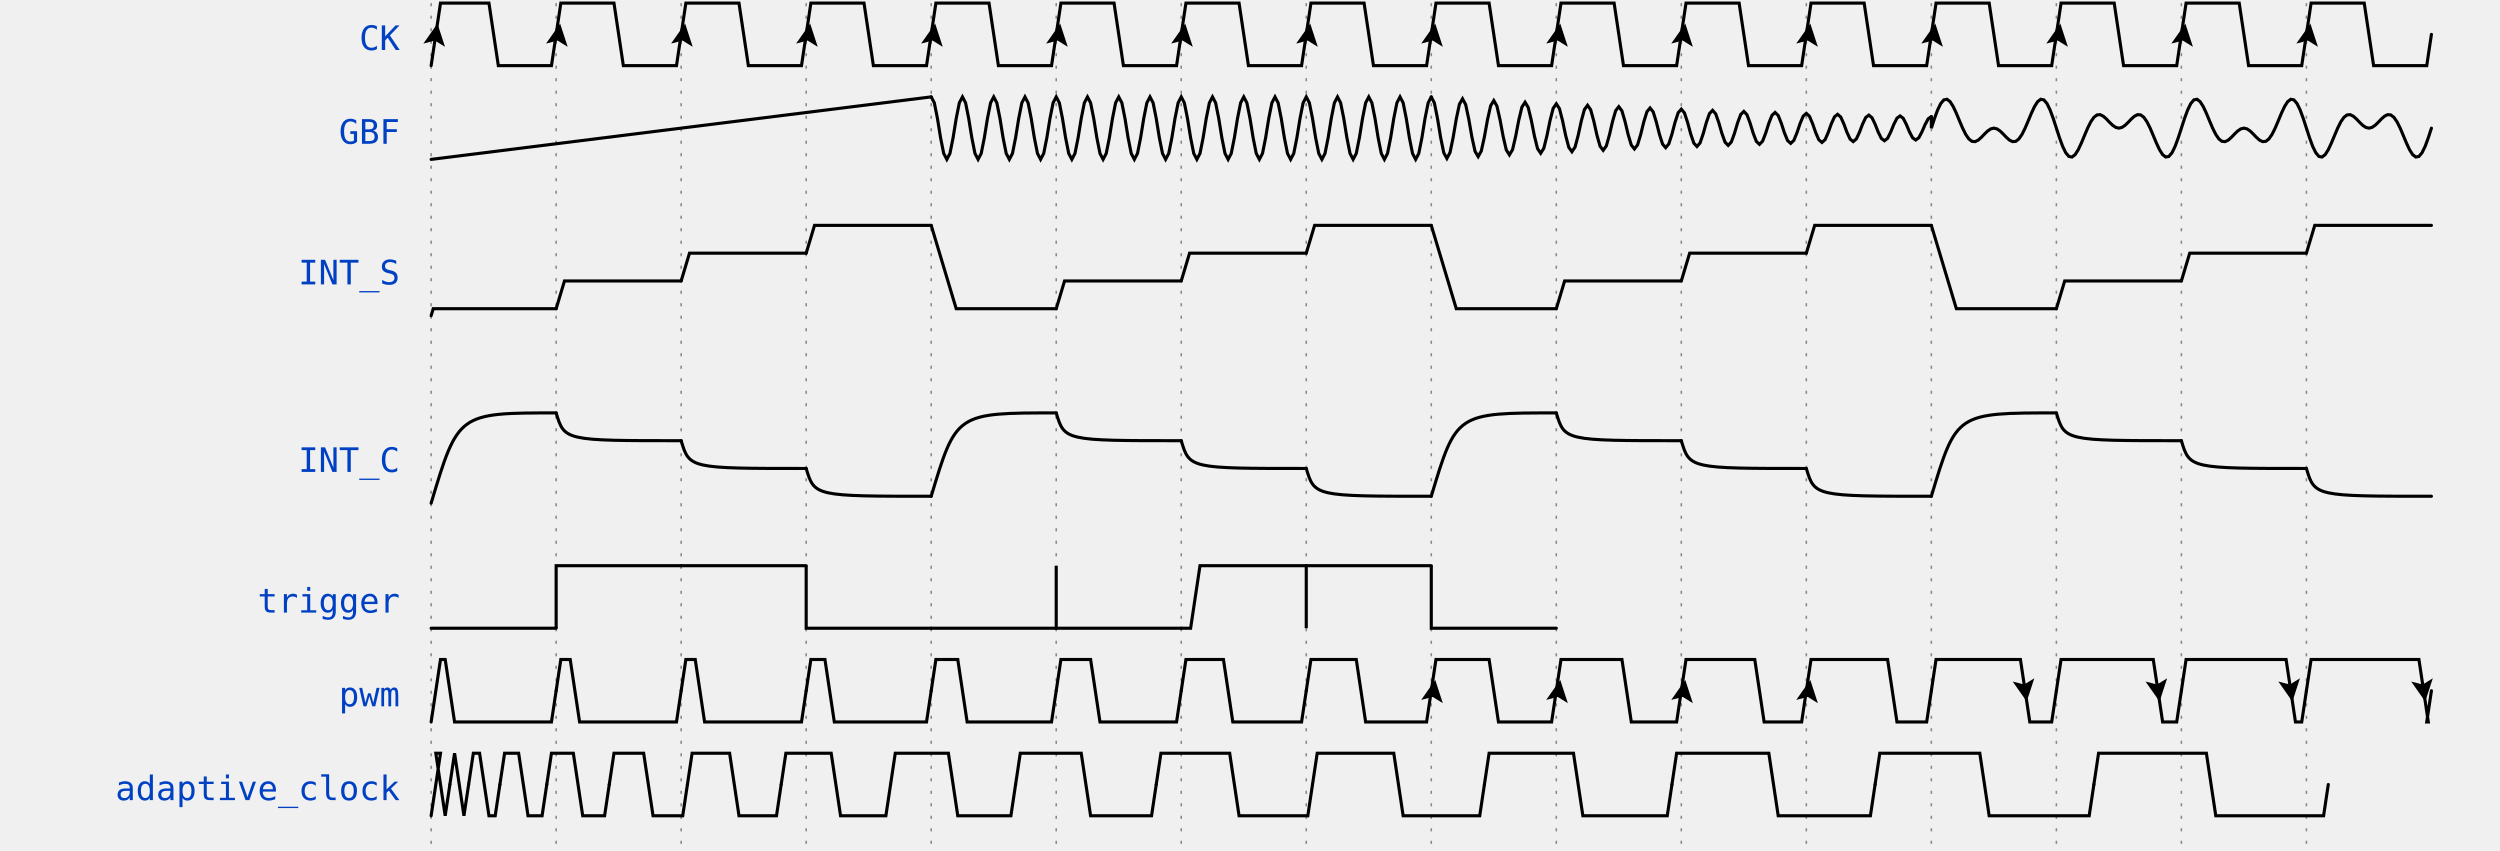
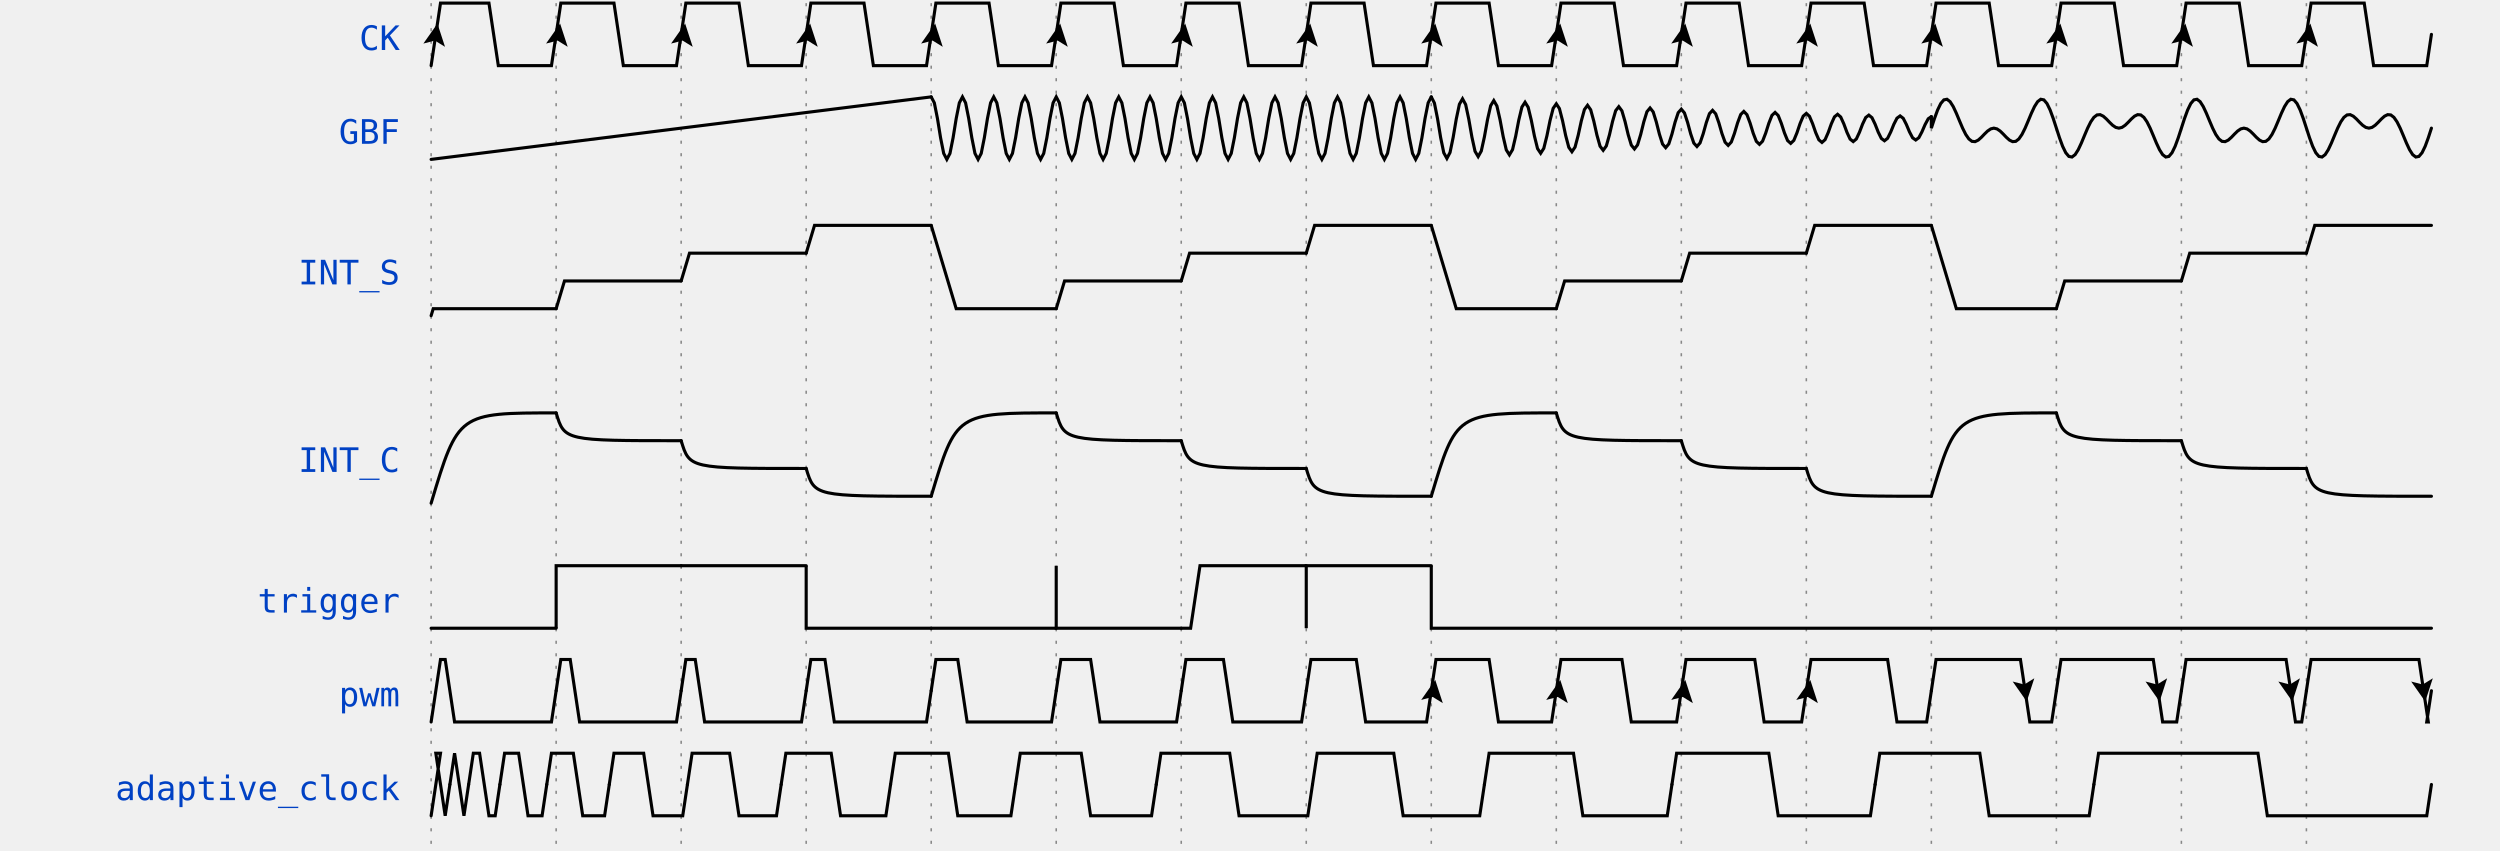
<svg xmlns="http://www.w3.org/2000/svg" width="794" height="270.0" viewBox="-1 -1 796 272.0" overflow="hidden">
  <style>
text{font-size:0.9em;
    font-style:normal;
    font-variant:normal;
    font-weight:500;
    font-stretch:normal;
    text-align:center;
    fill-opacity:1;
    font-family:fira mono, droid sans mono, monospace;}
.muted{fill:#aaa}
.warning{fill:#f6b900}
.error{fill:#f60000}
.info{fill:#0041c4}
.success{fill:#00ab00}
.h1{font-size:18.31px;font-weight:bold}
.border{stroke-width: 1.25px; stroke: #000}
.h2{font-size:14.65px;font-weight:bold}
.h3{font-size:11.72px;font-weight:bold}
.h4{font-size:9.38px;font-weight:bold}
.h5{font-size:7.50px;font-weight:bold}
.h6{font-size:6px;font-weight:bold}
.s0, .s1, .path{fill:none;
    stroke:#000;
    stroke-width:1;
    stroke-linecap:round;
    stroke-linejoin:miter;
    stroke-miterlimit:4;
    stroke-opacity:1;
    stroke-dasharray:none}
.stripe{fill:none;
    stroke:#000;
    stroke-width:0.5;
    stroke-linecap:round;
    stroke-linejoin:miter;
    stroke-miterlimit:4;
    stroke-opacity:1;
    stroke-dasharray:none}
.arrow{fill:#000000;fill-opacity:1;stroke:none}
.hide{fill:#ffffff;fill-opacity:1;stroke:2}
.s3 &gt; polygon {fill:#ffffb4;fill-opacity:1,stroke:none}
.s4 &gt; polygon {fill:#ffe0b9;fill-opacity:1,stroke:none}
.s5 &gt; polygon {fill:#b9e0ff;fill-opacity:1,stroke:none}
.ticks {stroke: rgb(136, 136, 136); stroke-width: 0.5; stroke-dasharray: 1,3;}
.edges {fill:none;stroke:#00F;stroke-width:1}
.edges.arrowhead {marker-start:url(#arrow); overflow:visible;}
.edges.arrowtail {marker-end:url(#arrow); overflow:visible;}
.edges + text {font-size:0.625em; filter: url(#solid); transform: translate(0, 2.5px);}
</style>
  <defs>
    <pattern id="diagonalHatch" width="5" height="5" patternTransform="rotate(45 0 0)" patternUnits="userSpaceOnUse">
      <line x1="0" y1="0" x2="0" y2="5" style="stroke:black; stroke-width:1" />
    </pattern>
    <marker id="arrow" viewBox="0 0 10 10" refX="10" refY="5" markerWidth="7" markerHeight="7" markerUnits="userSpaceOnUse" orient="auto-start-reverse" style="fill:#00F;">
      <path d="M 0 0 L 10 5 L 0 10 z" />
    </marker>
    <filter x="0" y="0" width="1" height="1" id="solid">
      <feFlood flood-color="white" />
      <feComposite in="SourceGraphic" />
    </filter>
  </defs>
  <g id="a">
-     <g id="ticks_4" transform="translate(135, 0)">
+     <g id="ticks_3" transform="translate(135, 0)">
      <path d="m0,0 0,270.0" class="ticks" />
      <path d="m40,0 0,270.0" class="ticks" />
      <path d="m80,0 0,270.0" class="ticks" />
      <path d="m120,0 0,270.0" class="ticks" />
      <path d="m160,0 0,270.0" class="ticks" />
      <path d="m200,0 0,270.0" class="ticks" />
      <path d="m240,0 0,270.0" class="ticks" />
      <path d="m280,0 0,270.0" class="ticks" />
      <path d="m320,0 0,270.0" class="ticks" />
      <path d="m360,0 0,270.0" class="ticks" />
      <path d="m400,0 0,270.0" class="ticks" />
      <path d="m440,0 0,270.0" class="ticks" />
      <path d="m480,0 0,270.0" class="ticks" />
      <path d="m520,0 0,270.0" class="ticks" />
      <path d="m560,0 0,270.0" class="ticks" />
      <path d="m600,0 0,270.0" class="ticks" />
    </g>
    <g id="CK" transform="translate(135, 0)">
      <text x="-10" y="15" class="info" text-anchor="end" xml:space="preserve">CK</text>
      <g data-symbol="BRICKS.Pclk" transform="translate(0, 0)" class="s2">
        <path d="M0,20 L3.0,0 L18.5,0 L21.5,20 L38.5,20 L40,10.0" class="path" />
        <path d="M 0 0 L 3.5 7 L 7 0 L 3.5 1.5z" transform="translate(-2.0, 6.5) rotate(-171.4692, 3.5, 3.5)" class="arrow" />
      </g>
      <g data-symbol="BRICKS.Pclk" transform="translate(40, 0)" class="s2">
        <path d="M0,10.0 L1.5,0 L18.5,0 L21.5,20 L38.5,20 L40,10.0" class="path" />
        <path d="M 0 0 L 3.5 7 L 7 0 L 3.5 1.5z" transform="translate(-2.75, 6.5) rotate(-171.4692, 3.5, 3.5)" class="arrow" />
      </g>
      <g data-symbol="BRICKS.Pclk" transform="translate(80, 0)" class="s2">
        <path d="M0,10.0 L1.5,0 L18.5,0 L21.5,20 L38.5,20 L40,10.0" class="path" />
        <path d="M 0 0 L 3.5 7 L 7 0 L 3.5 1.5z" transform="translate(-2.75, 6.5) rotate(-171.4692, 3.5, 3.5)" class="arrow" />
      </g>
      <g data-symbol="BRICKS.Pclk" transform="translate(120, 0)" class="s2">
        <path d="M0,10.0 L1.5,0 L18.5,0 L21.5,20 L38.5,20 L40,10.0" class="path" />
        <path d="M 0 0 L 3.5 7 L 7 0 L 3.5 1.5z" transform="translate(-2.75, 6.5) rotate(-171.4692, 3.5, 3.5)" class="arrow" />
      </g>
      <g data-symbol="BRICKS.Pclk" transform="translate(160, 0)" class="s2">
        <path d="M0,10.0 L1.5,0 L18.5,0 L21.5,20 L38.5,20 L40,10.0" class="path" />
        <path d="M 0 0 L 3.5 7 L 7 0 L 3.5 1.5z" transform="translate(-2.75, 6.5) rotate(-171.4692, 3.5, 3.5)" class="arrow" />
      </g>
      <g data-symbol="BRICKS.Pclk" transform="translate(200, 0)" class="s2">
        <path d="M0,10.0 L1.5,0 L18.5,0 L21.5,20 L38.5,20 L40,10.0" class="path" />
        <path d="M 0 0 L 3.5 7 L 7 0 L 3.5 1.5z" transform="translate(-2.75, 6.5) rotate(-171.4692, 3.5, 3.5)" class="arrow" />
      </g>
      <g data-symbol="BRICKS.Pclk" transform="translate(240, 0)" class="s2">
        <path d="M0,10.0 L1.5,0 L18.5,0 L21.5,20 L38.5,20 L40,10.0" class="path" />
        <path d="M 0 0 L 3.5 7 L 7 0 L 3.5 1.5z" transform="translate(-2.75, 6.5) rotate(-171.4692, 3.5, 3.5)" class="arrow" />
      </g>
      <g data-symbol="BRICKS.Pclk" transform="translate(280, 0)" class="s2">
        <path d="M0,10.0 L1.5,0 L18.5,0 L21.5,20 L38.5,20 L40,10.0" class="path" />
        <path d="M 0 0 L 3.5 7 L 7 0 L 3.5 1.5z" transform="translate(-2.75, 6.5) rotate(-171.4692, 3.5, 3.5)" class="arrow" />
      </g>
      <g data-symbol="BRICKS.Pclk" transform="translate(320, 0)" class="s2">
        <path d="M0,10.0 L1.5,0 L18.5,0 L21.5,20 L38.5,20 L40,10.0" class="path" />
        <path d="M 0 0 L 3.5 7 L 7 0 L 3.5 1.5z" transform="translate(-2.75, 6.5) rotate(-171.4692, 3.5, 3.5)" class="arrow" />
      </g>
      <g data-symbol="BRICKS.Pclk" transform="translate(360, 0)" class="s2">
        <path d="M0,10.0 L1.5,0 L18.5,0 L21.5,20 L38.5,20 L40,10.0" class="path" />
        <path d="M 0 0 L 3.5 7 L 7 0 L 3.5 1.5z" transform="translate(-2.75, 6.5) rotate(-171.4692, 3.5, 3.5)" class="arrow" />
      </g>
      <g data-symbol="BRICKS.Pclk" transform="translate(400, 0)" class="s2">
        <path d="M0,10.0 L1.5,0 L18.5,0 L21.5,20 L38.5,20 L40,10.0" class="path" />
        <path d="M 0 0 L 3.5 7 L 7 0 L 3.5 1.5z" transform="translate(-2.75, 6.5) rotate(-171.4692, 3.5, 3.5)" class="arrow" />
      </g>
      <g data-symbol="BRICKS.Pclk" transform="translate(440, 0)" class="s2">
        <path d="M0,10.0 L1.5,0 L18.5,0 L21.5,20 L38.5,20 L40,10.0" class="path" />
        <path d="M 0 0 L 3.5 7 L 7 0 L 3.5 1.5z" transform="translate(-2.75, 6.5) rotate(-171.4692, 3.5, 3.5)" class="arrow" />
      </g>
      <g data-symbol="BRICKS.Pclk" transform="translate(480, 0)" class="s2">
        <path d="M0,10.0 L1.5,0 L18.5,0 L21.5,20 L38.5,20 L40,10.0" class="path" />
        <path d="M 0 0 L 3.5 7 L 7 0 L 3.5 1.5z" transform="translate(-2.75, 6.5) rotate(-171.4692, 3.5, 3.5)" class="arrow" />
      </g>
      <g data-symbol="BRICKS.Pclk" transform="translate(520, 0)" class="s2">
        <path d="M0,10.0 L1.5,0 L18.5,0 L21.5,20 L38.5,20 L40,10.0" class="path" />
        <path d="M 0 0 L 3.5 7 L 7 0 L 3.5 1.5z" transform="translate(-2.75, 6.5) rotate(-171.4692, 3.5, 3.5)" class="arrow" />
      </g>
      <g data-symbol="BRICKS.Pclk" transform="translate(560, 0)" class="s2">
        <path d="M0,10.0 L1.5,0 L18.5,0 L21.5,20 L38.5,20 L40,10.0" class="path" />
        <path d="M 0 0 L 3.5 7 L 7 0 L 3.5 1.5z" transform="translate(-2.75, 6.5) rotate(-171.4692, 3.5, 3.5)" class="arrow" />
      </g>
      <g data-symbol="BRICKS.Pclk" transform="translate(600, 0)" class="s2">
        <path d="M0,10.0 L1.5,0 L18.5,0 L21.5,20 L38.5,20 L40,10.0" class="path" />
        <path d="M 0 0 L 3.5 7 L 7 0 L 3.5 1.5z" transform="translate(-2.75, 6.5) rotate(-171.4692, 3.5, 3.5)" class="arrow" />
      </g>
    </g>
    <g id="GBF" transform="translate(135, 30.0)">
      <text x="-10" y="15" class="info" text-anchor="end" xml:space="preserve">GBF</text>
      <g data-symbol="BRICKS.ana" transform="translate(0, 0)" class="s2">
        <path d="M0,20 L0,20.0 L1,19.875 L2,19.75 L3,19.625 L4,19.5 L5,19.375 L6,19.25 L7,19.125 L8,19.0 L9,18.875 L10,18.75 L11,18.625 L12,18.5 L13,18.375 L14,18.25 L15,18.125 L16,18.0 L17,17.875 L18,17.75 L19,17.625 L20,17.5 L21,17.375 L22,17.25 L23,17.125 L24,17.0 L25,16.875 L26,16.75 L27,16.625 L28,16.5 L29,16.375 L30,16.25 L31,16.125 L32,16.0 L33,15.875 L34,15.75 L35,15.625 L36,15.5 L37,15.375 L38,15.25 L39,15.125 L40,15.0 L41,14.875 L42,14.75 L43,14.625 L44,14.5 L45,14.375 L46,14.25 L47,14.125 L48,14.0 L49,13.875 L50,13.75 L51,13.625 L52,13.5 L53,13.375 L54,13.25 L55,13.125 L56,13.0 L57,12.875 L58,12.75 L59,12.625 L60,12.5 L61,12.375 L62,12.25 L63,12.125 L64,12.0 L65,11.875 L66,11.75 L67,11.625 L68,11.5 L69,11.375 L70,11.25 L71,11.125 L72,11.0 L73,10.875 L74,10.75 L75,10.625 L76,10.5 L77,10.375 L78,10.25 L79,10.125 L80,10.0 L81,9.875 L82,9.75 L83,9.625 L84,9.5 L85,9.375 L86,9.25 L87,9.125 L88,9.0 L89,8.875 L90,8.75 L91,8.625 L92,8.5 L93,8.375 L94,8.25 L95,8.125 L96,8.0 L97,7.875 L98,7.75 L99,7.625 L100,7.5 L101,7.375 L102,7.25 L103,7.125 L104,7.0 L105,6.875 L106,6.75 L107,6.625 L108,6.5 L109,6.375 L110,6.25 L111,6.125 L112,6.0 L113,5.875 L114,5.75 L115,5.625 L116,5.5 L117,5.375 L118,5.25 L119,5.125 L120,5.0 L121,4.875 L122,4.75 L123,4.625 L124,4.5 L125,4.375 L126,4.25 L127,4.125 L128,4 L129,3.875 L130,3.75 L131,3.625 L132,3.5 L133,3.375 L134,3.25 L135,3.125 L136,3.0 L137,2.875 L138,2.75 L139,2.625 L140,2.5 L141,2.375 L142,2.25 L143,2.125 L144,2.0 L145,1.875 L146,1.75 L147,1.625 L148,1.5 L149,1.375 L150,1.25 L151,1.125 L152,1.0 L153,0.875 L154,0.75 L155,0.625 L156,0.5 L157,0.375 L158,0.25 L159,0.125 L160,0.0" class="path" />
      </g>
      <g data-symbol="BRICKS.ana" transform="translate(160, 0)" class="s2">
        <path d="M0,0.0 L0,0.0 L1,1.91 L2,6.91 L3,13.09 L4,18.09 L5,20.0 L6,18.09 L7,13.09 L8,6.91 L9,1.91 L10,0.0 L11,1.91 L12,6.91 L13,13.09 L14,18.09 L15,20.0 L16,18.09 L17,13.09 L18,6.91 L19,1.91 L20,0.0 L21,1.91 L22,6.91 L23,13.09 L24,18.09 L25,20.0 L26,18.09 L27,13.09 L28,6.91 L29,1.91 L30,0.0 L31,1.91 L32,6.91 L33,13.09 L34,18.09 L35,20.0 L36,18.09 L37,13.09 L38,6.91 L39,1.91 L40,0.0 L41,1.91 L42,6.91 L43,13.09 L44,18.09 L45,20.0 L46,18.09 L47,13.09 L48,6.91 L49,1.91 L50,0.0 L51,1.91 L52,6.91 L53,13.09 L54,18.09 L55,20.0 L56,18.09 L57,13.09 L58,6.91 L59,1.91 L60,0.0 L61,1.91 L62,6.91 L63,13.09 L64,18.09 L65,20.0 L66,18.09 L67,13.09 L68,6.91 L69,1.91 L70,0.0 L71,1.91 L72,6.91 L73,13.09 L74,18.09 L75,20.0 L76,18.09 L77,13.09 L78,6.91 L79,1.91 L80,0.0 L81,1.91 L82,6.91 L83,13.09 L84,18.09 L85,20.0 L86,18.09 L87,13.09 L88,6.91 L89,1.91 L90,0.0 L91,1.91 L92,6.91 L93,13.09 L94,18.09 L95,20.0 L96,18.09 L97,13.09 L98,6.91 L99,1.91 L100,0.0 L101,1.91 L102,6.91 L103,13.09 L104,18.09 L105,20.0 L106,18.09 L107,13.09 L108,6.91 L109,1.91 L110,0.0 L111,1.91 L112,6.91 L113,13.09 L114,18.09 L115,20.0 L116,18.09 L117,13.09 L118,6.91 L119,1.91 L120,0.0 L121,1.91 L122,6.91 L123,13.09 L124,18.09 L125,20.0 L126,18.09 L127,13.09 L128,6.91 L129,1.91 L130,0.0 L131,1.91 L132,6.91 L133,13.09 L134,18.09 L135,20.0 L136,18.09 L137,13.09 L138,6.91 L139,1.91 L140,0.0 L141,1.91 L142,6.91 L143,13.09 L144,18.09 L145,20.0 L146,18.09 L147,13.09 L148,6.91 L149,1.91 L150,0.0 L151,1.91 L152,6.91 L153,13.09 L154,18.09 L155,20.0 L156,18.09 L157,13.09 L158,6.91 L159,1.91 L160,0.0" class="path" />
      </g>
      <g data-symbol="BRICKS.ana" transform="translate(320, 0)" class="s2">
        <path d="M0,0.0 L0,0.0 L1,1.96 L2,6.948 L3,13.033 L4,17.89 L5,19.692 L6,17.792 L7,12.958 L8,7.061 L9,2.352 L10,0.606 L11,2.447 L12,7.133 L13,12.849 L14,17.412 L15,19.105 L16,17.32 L17,12.779 L18,7.239 L19,2.816 L20,1.175 L21,2.905 L22,7.307 L23,12.676 L24,16.963 L25,18.553 L26,16.877 L27,12.61 L28,7.406 L29,3.251 L30,1.71 L31,3.335 L32,7.47 L33,12.514 L34,16.541 L35,18.035 L36,16.46 L37,12.452 L38,7.563 L39,3.66 L40,2.212 L41,3.739 L42,7.623 L43,12.362 L44,16.145 L45,17.548 L46,16.069 L47,12.304 L48,7.711 L49,4.044 L50,2.684 L51,4.118 L52,7.767 L53,12.219 L54,15.773 L55,17.091 L56,15.701 L57,12.164 L58,7.849 L59,4.405 L60,3.127 L61,4.474 L62,7.903 L63,12.084 L64,15.423 L65,16.661 L66,15.356 L67,12.033 L68,7.98 L69,4.744 L70,3.544 L71,4.809 L72,8.03 L73,11.958 L74,15.094 L75,16.258 L76,15.031 L77,11.91 L78,8.102 L79,5.062 L80,3.935 L81,5.124 L82,8.149 L83,11.839 L84,14.786 L85,15.879 L86,14.726 L87,11.794 L88,8.217 L89,5.361 L90,4.302 L91,5.419 L92,8.261 L93,11.728 L94,14.496 L95,15.523 L96,14.44 L97,11.685 L98,8.325 L99,5.642 L100,4.647 L101,5.697 L102,8.366 L103,11.623 L104,14.223 L105,15.188 L106,14.171 L107,11.583 L108,8.427 L109,5.907 L110,4.972 L111,5.957 L112,8.465 L113,11.525 L114,13.968 L115,14.874 L116,13.918 L117,11.487 L118,8.522 L119,6.155 L120,5.276 L121,6.202 L122,8.558 L123,11.433 L124,13.727 L125,14.578 L126,13.681 L127,11.397 L128,8.611 L129,6.388 L130,5.563 L131,6.432 L132,8.646 L133,11.346 L134,13.501 L135,14.301 L136,13.458 L137,11.313 L138,8.696 L139,6.606 L140,5.831 L141,6.649 L142,8.728 L143,11.264 L144,13.289 L145,14.04 L146,13.248 L147,11.233 L148,8.775 L149,6.812 L150,6.084 L151,6.852 L152,8.805 L153,11.188 L154,13.09 L155,13.796 L156,13.052 L157,11.158 L158,8.849 L159,7.005 L160,6.321" class="path" />
      </g>
      <g data-symbol="BRICKS.ana" transform="translate(480, 0)" class="s2">
        <path d="M0,6.321 L0,10.0 L1,6.919 L2,4.195 L3,2.133 L4,0.955 L5,0.761 L6,1.526 L7,3.102 L8,5.245 L9,7.65 L10,10 L11,12.007 L12,13.455 L13,14.227 L14,14.318 L15,13.827 L16,12.939 L17,11.889 L18,10.919 L19,10.242 L20,10.0 L21,10.242 L22,10.919 L23,11.889 L24,12.939 L25,13.827 L26,14.318 L27,14.227 L28,13.455 L29,12.007 L30,10 L31,7.65 L32,5.245 L33,3.102 L34,1.526 L35,0.761 L36,0.955 L37,2.133 L38,4.195 L39,6.919 L40,10 L41,13.081 L42,15.805 L43,17.867 L44,19.045 L45,19.239 L46,18.474 L47,16.898 L48,14.755 L49,12.35 L50,10 L51,7.993 L52,6.545 L53,5.773 L54,5.682 L55,6.173 L56,7.061 L57,8.111 L58,9.081 L59,9.758 L60,10.0 L61,9.758 L62,9.081 L63,8.111 L64,7.061 L65,6.173 L66,5.682 L67,5.773 L68,6.545 L69,7.993 L70,10 L71,12.35 L72,14.755 L73,16.898 L74,18.474 L75,19.239 L76,19.045 L77,17.867 L78,15.805 L79,13.081 L80,10 L81,6.919 L82,4.195 L83,2.133 L84,0.955 L85,0.761 L86,1.526 L87,3.102 L88,5.245 L89,7.65 L90,10 L91,12.007 L92,13.455 L93,14.227 L94,14.318 L95,13.827 L96,12.939 L97,11.889 L98,10.919 L99,10.242 L100,10.0 L101,10.242 L102,10.919 L103,11.889 L104,12.939 L105,13.827 L106,14.318 L107,14.227 L108,13.455 L109,12.007 L110,10 L111,7.65 L112,5.245 L113,3.102 L114,1.526 L115,0.761 L116,0.955 L117,2.133 L118,4.195 L119,6.919 L120,10 L121,13.081 L122,15.805 L123,17.867 L124,19.045 L125,19.239 L126,18.474 L127,16.898 L128,14.755 L129,12.35 L130,10 L131,7.993 L132,6.545 L133,5.773 L134,5.682 L135,6.173 L136,7.061 L137,8.111 L138,9.081 L139,9.758 L140,10.0 L141,9.758 L142,9.081 L143,8.111 L144,7.061 L145,6.173 L146,5.682 L147,5.773 L148,6.545 L149,7.993 L150,10 L151,12.35 L152,14.755 L153,16.898 L154,18.474 L155,19.239 L156,19.045 L157,17.867 L158,15.805 L159,13.081 L160,10" class="path" />
      </g>
    </g>
    <g id="INT_S" transform="translate(135, 60.0)">
      <text x="-10" y="30" class="info" text-anchor="end" xml:space="preserve">INT_S</text>
      <g data-symbol="BRICKS.step" transform="translate(0, 0)" class="s2">
        <path d="M0,40 L0.667,37.778 L40,37.778" class="path" />
      </g>
      <g data-symbol="BRICKS.step" transform="translate(40, 0)" class="s2">
        <path d="M0,37.778 L2.667,28.889 L40,28.889" class="path" />
      </g>
      <g data-symbol="BRICKS.step" transform="translate(80, 0)" class="s2">
        <path d="M0,28.889 L2.667,20.0 L40,20.0" class="path" />
      </g>
      <g data-symbol="BRICKS.step" transform="translate(120, 0)" class="s2">
        <path d="M0,20.0 L2.667,11.111 L40,11.111" class="path" />
      </g>
      <g data-symbol="BRICKS.step" transform="translate(160, 0)" class="s2">
        <path d="M0,11.111 L8,37.778 L40,37.778" class="path" />
      </g>
      <g data-symbol="BRICKS.step" transform="translate(200, 0)" class="s2">
        <path d="M0,37.778 L2.667,28.889 L40,28.889" class="path" />
      </g>
      <g data-symbol="BRICKS.step" transform="translate(240, 0)" class="s2">
        <path d="M0,28.889 L2.667,20.0 L40,20.0" class="path" />
      </g>
      <g data-symbol="BRICKS.step" transform="translate(280, 0)" class="s2">
        <path d="M0,20.0 L2.667,11.111 L40,11.111" class="path" />
      </g>
      <g data-symbol="BRICKS.step" transform="translate(320, 0)" class="s2">
        <path d="M0,11.111 L8,37.778 L40,37.778" class="path" />
      </g>
      <g data-symbol="BRICKS.step" transform="translate(360, 0)" class="s2">
        <path d="M0,37.778 L2.667,28.889 L40,28.889" class="path" />
      </g>
      <g data-symbol="BRICKS.step" transform="translate(400, 0)" class="s2">
        <path d="M0,28.889 L2.667,20.0 L40,20.0" class="path" />
      </g>
      <g data-symbol="BRICKS.step" transform="translate(440, 0)" class="s2">
        <path d="M0,20.0 L2.667,11.111 L40,11.111" class="path" />
      </g>
      <g data-symbol="BRICKS.step" transform="translate(480, 0)" class="s2">
        <path d="M0,11.111 L8,37.778 L40,37.778" class="path" />
      </g>
      <g data-symbol="BRICKS.step" transform="translate(520, 0)" class="s2">
        <path d="M0,37.778 L2.667,28.889 L40,28.889" class="path" />
      </g>
      <g data-symbol="BRICKS.step" transform="translate(560, 0)" class="s2">
        <path d="M0,28.889 L2.667,20.0 L40,20.0" class="path" />
      </g>
      <g data-symbol="BRICKS.step" transform="translate(600, 0)" class="s2">
        <path d="M0,20.0 L2.667,11.111 L40,11.111" class="path" />
      </g>
    </g>
    <g id="INT_C" transform="translate(135, 120.0)">
      <text x="-10" y="30" class="info" text-anchor="end" xml:space="preserve">INT_C</text>
      <g data-symbol="BRICKS.cap" transform="translate(0, 0)" class="s2">
        <path d="M0,40 C8.667,11.111 8.667,11.111 40,11.111 L40,11.111" class="path" />
      </g>
      <g data-symbol="BRICKS.cap" transform="translate(40, 0)" class="s2">
        <path d="M0,11.111 C2.667,20.0 2.667,20.0 40,20.0 L40,20.0" class="path" />
      </g>
      <g data-symbol="BRICKS.cap" transform="translate(80, 0)" class="s2">
        <path d="M0,20.0 C2.667,28.889 2.667,28.889 40,28.889 L40,28.889" class="path" />
      </g>
      <g data-symbol="BRICKS.cap" transform="translate(120, 0)" class="s2">
        <path d="M0,28.889 C2.667,37.778 2.667,37.778 40,37.778 L40,37.778" class="path" />
      </g>
      <g data-symbol="BRICKS.cap" transform="translate(160, 0)" class="s2">
        <path d="M0,37.778 C8,11.111 8,11.111 40,11.111 L40,11.111" class="path" />
      </g>
      <g data-symbol="BRICKS.cap" transform="translate(200, 0)" class="s2">
        <path d="M0,11.111 C2.667,20.0 2.667,20.0 40,20.0 L40,20.0" class="path" />
      </g>
      <g data-symbol="BRICKS.cap" transform="translate(240, 0)" class="s2">
        <path d="M0,20.0 C2.667,28.889 2.667,28.889 40,28.889 L40,28.889" class="path" />
      </g>
      <g data-symbol="BRICKS.cap" transform="translate(280, 0)" class="s2">
        <path d="M0,28.889 C2.667,37.778 2.667,37.778 40,37.778 L40,37.778" class="path" />
      </g>
      <g data-symbol="BRICKS.cap" transform="translate(320, 0)" class="s2">
        <path d="M0,37.778 C8,11.111 8,11.111 40,11.111 L40,11.111" class="path" />
      </g>
      <g data-symbol="BRICKS.cap" transform="translate(360, 0)" class="s2">
        <path d="M0,11.111 C2.667,20.0 2.667,20.0 40,20.0 L40,20.0" class="path" />
      </g>
      <g data-symbol="BRICKS.cap" transform="translate(400, 0)" class="s2">
        <path d="M0,20.0 C2.667,28.889 2.667,28.889 40,28.889 L40,28.889" class="path" />
      </g>
      <g data-symbol="BRICKS.cap" transform="translate(440, 0)" class="s2">
        <path d="M0,28.889 C2.667,37.778 2.667,37.778 40,37.778 L40,37.778" class="path" />
      </g>
      <g data-symbol="BRICKS.cap" transform="translate(480, 0)" class="s2">
        <path d="M0,37.778 C8,11.111 8,11.111 40,11.111 L40,11.111" class="path" />
      </g>
      <g data-symbol="BRICKS.cap" transform="translate(520, 0)" class="s2">
        <path d="M0,11.111 C2.667,20.0 2.667,20.0 40,20.0 L40,20.0" class="path" />
      </g>
      <g data-symbol="BRICKS.cap" transform="translate(560, 0)" class="s2">
        <path d="M0,20.0 C2.667,28.889 2.667,28.889 40,28.889 L40,28.889" class="path" />
      </g>
      <g data-symbol="BRICKS.cap" transform="translate(600, 0)" class="s2">
        <path d="M0,28.889 C2.667,37.778 2.667,37.778 40,37.778 L40,37.778" class="path" />
      </g>
    </g>
    <g id="trigger" transform="translate(135, 180.0)">
      <text x="-10" y="15" class="info" text-anchor="end" xml:space="preserve">trigger</text>
      <g data-symbol="BRICKS.zero" transform="translate(0, 0)" class="s2">
        <path d="M0,20 L3,20 L6,20 L40,20" class="path" />
      </g>
      <g data-symbol="BRICKS.imp" transform="translate(40, 0)" class="s2">
        <path d="M0,0 L0,20 L0,0 L40,0" class="path" />
      </g>
      <g data-symbol="BRICKS.one" transform="translate(80, 0)" class="s2">
        <path d="M0,0 L3,0 L6,0 L40,0" class="path" />
      </g>
      <g data-symbol="BRICKS.Imp" transform="translate(120, 0)" class="s2">
        <path d="M0,20 L0,0 L0,20 L40,20" class="path" />
      </g>
      <g data-symbol="BRICKS.zero" transform="translate(160, 0)" class="s2">
        <path d="M0,20 L3,20 L6,20 L40,20" class="path" />
      </g>
      <g data-symbol="BRICKS.Imp" transform="translate(200, 0)" class="s2">
        <path d="M0,20 L0,0 L0,20 L40,20" class="path" />
      </g>
      <g data-symbol="BRICKS.one" transform="translate(240, 0)" class="s2">
        <path d="M0,20 L3,20 L6,0 L40,0" class="path" />
      </g>
      <g data-symbol="BRICKS.imp" transform="translate(280, 0)" class="s2">
        <path d="M0,0 L0,20 L0,0 L40,0" class="path" />
      </g>
      <g data-symbol="BRICKS.Imp" transform="translate(320, 0)" class="s2">
-         <path d="M0,20 L0,0 L0,20 L40,20" class="path" />
+         <path d="M0,20 L0,0 L0,20 L320,20" class="path" />
      </g>
    </g>
    <g id="pwm" transform="translate(135, 210.0)">
      <text x="-10" y="15" class="info" text-anchor="end" xml:space="preserve">pwm</text>
      <g data-symbol="BRICKS.pclk" transform="translate(0, 0)" class="s2">
        <path d="M0,20 L3.0,0 L4.5,0 L7.5,20 L38.5,20 L40,10.0" class="path" />
      </g>
      <g data-symbol="BRICKS.pclk" transform="translate(40, 0)" class="s2">
        <path d="M0,10.0 L1.5,0 L4.5,0 L7.5,20 L38.5,20 L40,10.0" class="path" />
      </g>
      <g data-symbol="BRICKS.pclk" transform="translate(80, 0)" class="s2">
        <path d="M0,10.0 L1.5,0 L4.5,0 L7.5,20 L38.5,20 L40,10.0" class="path" />
      </g>
      <g data-symbol="BRICKS.pclk" transform="translate(120, 0)" class="s2">
        <path d="M0,10.0 L1.5,0 L6.0,0 L9.0,20 L38.5,20 L40,10.0" class="path" />
      </g>
      <g data-symbol="BRICKS.nclk" transform="translate(160, 0)" class="s2">
        <path d="M0,10.0 L1.5,0 L8.5,0 L11.5,20 L38.5,20 L40,10.0" class="path" />
      </g>
      <g data-symbol="BRICKS.nclk" transform="translate(200, 0)" class="s2">
        <path d="M0,10.0 L1.5,0 L11.0,0 L14.0,20 L38.5,20 L40,10.0" class="path" />
      </g>
      <g data-symbol="BRICKS.nclk" transform="translate(240, 0)" class="s2">
        <path d="M0,10.0 L1.5,0 L13.5,0 L16.5,20 L38.5,20 L40,10.0" class="path" />
      </g>
      <g data-symbol="BRICKS.nclk" transform="translate(280, 0)" class="s2">
        <path d="M0,10.0 L1.5,0 L16.0,0 L19.0,20 L38.5,20 L40,10.0" class="path" />
      </g>
      <g data-symbol="BRICKS.Pclk" transform="translate(320, 0)" class="s2">
        <path d="M0,10.0 L1.5,0 L18.5,0 L21.5,20 L38.5,20 L40,10.0" class="path" />
        <path d="M 0 0 L 3.5 7 L 7 0 L 3.5 1.5z" transform="translate(-2.75, 6.5) rotate(-171.4692, 3.5, 3.5)" class="arrow" />
      </g>
      <g data-symbol="BRICKS.Pclk" transform="translate(360, 0)" class="s2">
        <path d="M0,10.0 L1.5,0 L21.0,0 L24.0,20 L38.5,20 L40,10.0" class="path" />
        <path d="M 0 0 L 3.5 7 L 7 0 L 3.5 1.5z" transform="translate(-2.75, 6.5) rotate(-171.4692, 3.5, 3.5)" class="arrow" />
      </g>
      <g data-symbol="BRICKS.Pclk" transform="translate(400, 0)" class="s2">
        <path d="M0,10.0 L1.5,0 L23.5,0 L26.5,20 L38.5,20 L40,10.0" class="path" />
        <path d="M 0 0 L 3.5 7 L 7 0 L 3.5 1.5z" transform="translate(-2.75, 6.5) rotate(-171.4692, 3.5, 3.5)" class="arrow" />
      </g>
      <g data-symbol="BRICKS.Pclk" transform="translate(440, 0)" class="s2">
        <path d="M0,10.0 L1.5,0 L26.0,0 L29.0,20 L38.5,20 L40,10.0" class="path" />
        <path d="M 0 0 L 3.5 7 L 7 0 L 3.5 1.5z" transform="translate(-2.75, 6.5) rotate(-171.4692, 3.5, 3.5)" class="arrow" />
      </g>
      <g data-symbol="BRICKS.Nclk" transform="translate(480, 0)" class="s2">
        <path d="M0,10.0 L1.5,0 L28.5,0 L31.5,20 L38.5,20 L40,10.0" class="path" />
        <path d="M 0 0 L 3.5 7 L 7 0 L 3.5 1.5z" transform="translate(26.5, 6.5) rotate(-8.530766, 3.5, 3.5)" class="arrow" />
      </g>
      <g data-symbol="BRICKS.Nclk" transform="translate(520, 0)" class="s2">
        <path d="M0,10.0 L1.5,0 L31.0,0 L34.0,20 L38.5,20 L40,10.0" class="path" />
        <path d="M 0 0 L 3.5 7 L 7 0 L 3.5 1.5z" transform="translate(29.0, 6.5) rotate(-8.530766, 3.5, 3.5)" class="arrow" />
      </g>
      <g data-symbol="BRICKS.Nclk" transform="translate(560, 0)" class="s2">
        <path d="M0,10.0 L1.5,0 L33.5,0 L36.5,20 L38.5,20 L40,10.0" class="path" />
        <path d="M 0 0 L 3.5 7 L 7 0 L 3.5 1.5z" transform="translate(31.5, 6.5) rotate(-8.530766, 3.5, 3.5)" class="arrow" />
      </g>
      <g data-symbol="BRICKS.Nclk" transform="translate(600, 0)" class="s2">
        <path d="M0,10.0 L1.5,0 L36.0,0 L39.0,20 L38.5,20 L40,10.0" class="path" />
        <path d="M 0 0 L 3.5 7 L 7 0 L 3.5 1.5z" transform="translate(34.0, 6.5) rotate(-8.530766, 3.5, 3.5)" class="arrow" />
      </g>
    </g>
    <g id="adaptive_clock" transform="translate(135, 240.0)">
      <text x="-10" y="15" class="info" text-anchor="end" xml:space="preserve">adaptive_clock</text>
      <g data-symbol="BRICKS.pclk" transform="translate(0, 0)" class="s2">
        <path d="M0,20 L3.0,0 L1.5,0 L4.5,20 L4.5,20 L6.0,10.0" class="path" />
      </g>
      <g data-symbol="BRICKS.pclk" transform="translate(6.0, 0)" class="s2">
        <path d="M0,10.0 L1.5,0 L1.5,0 L4.5,20 L4.5,20 L6.0,10.0" class="path" />
      </g>
      <g data-symbol="BRICKS.pclk" transform="translate(12.0, 0)" class="s2">
        <path d="M0,10.0 L1.5,0 L3.5,0 L6.5,20 L8.5,20 L10.0,10.0" class="path" />
      </g>
      <g data-symbol="BRICKS.pclk" transform="translate(22.0, 0)" class="s2">
        <path d="M0,10.0 L1.5,0 L6.0,0 L9.0,20 L13.5,20 L15.0,10.0" class="path" />
      </g>
      <g data-symbol="BRICKS.pclk" transform="translate(37.0, 0)" class="s2">
        <path d="M0,10.0 L1.5,0 L8.5,0 L11.5,20 L18.5,20 L20.0,10.0" class="path" />
      </g>
      <g data-symbol="BRICKS.pclk" transform="translate(57.0, 0)" class="s2">
        <path d="M0,10.0 L1.5,0 L11.0,0 L14.0,20 L23.5,20 L25.0,10.0" class="path" />
      </g>
      <g data-symbol="BRICKS.pclk" transform="translate(82.0, 0)" class="s2">
        <path d="M0,10.0 L1.5,0 L13.5,0 L16.5,20 L28.5,20 L30.0,10.0" class="path" />
      </g>
      <g data-symbol="BRICKS.pclk" transform="translate(112.0, 0)" class="s2">
        <path d="M0,10.0 L1.5,0 L16.0,0 L19.0,20 L33.5,20 L35.0,10.0" class="path" />
      </g>
      <g data-symbol="BRICKS.pclk" transform="translate(147.0, 0)" class="s2">
        <path d="M0,10.0 L1.5,0 L18.5,0 L21.5,20 L38.5,20 L40.0,10.0" class="path" />
      </g>
      <g data-symbol="BRICKS.pclk" transform="translate(187.0, 0)" class="s2">
        <path d="M0,10.0 L1.5,0 L21.0,0 L24.0,20 L43.5,20 L45.0,10.0" class="path" />
      </g>
      <g data-symbol="BRICKS.pclk" transform="translate(232.0, 0)" class="s2">
        <path d="M0,10.0 L1.5,0 L23.5,0 L26.5,20 L48.5,20 L50.0,10.0" class="path" />
      </g>
      <g data-symbol="BRICKS.pclk" transform="translate(282.0, 0)" class="s2">
        <path d="M0,10.0 L1.5,0 L26.0,0 L29.0,20 L53.5,20 L55.0,10.0" class="path" />
      </g>
      <g data-symbol="BRICKS.pclk" transform="translate(337.0, 0)" class="s2">
        <path d="M0,10.0 L1.5,0 L28.5,0 L31.5,20 L58.5,20 L60.0,10.0" class="path" />
      </g>
      <g data-symbol="BRICKS.pclk" transform="translate(397.0, 0)" class="s2">
        <path d="M0,10.0 L1.5,0 L31.0,0 L34.0,20 L63.5,20 L65.0,10.0" class="path" />
      </g>
      <g data-symbol="BRICKS.pclk" transform="translate(462.0, 0)" class="s2">
        <path d="M0,10.0 L1.5,0 L33.5,0 L36.5,20 L68.5,20 L70.0,10.0" class="path" />
      </g>
      <g data-symbol="BRICKS.pclk" transform="translate(532.0, 0)" class="s2">
-         <path d="M0,10.0 L1.5,0 L36.0,0 L39.0,20 L73.5,20 L75.0,10.0" class="path" />
+         <path d="M0,10.0 L1.5,0 L52.5,0 L55.5,20 L106.5,20 L108.0,10.0" class="path" />
      </g>
    </g>
  </g>
  <g id="edges" transform="translate(135, 0)">
</g>
</svg>
